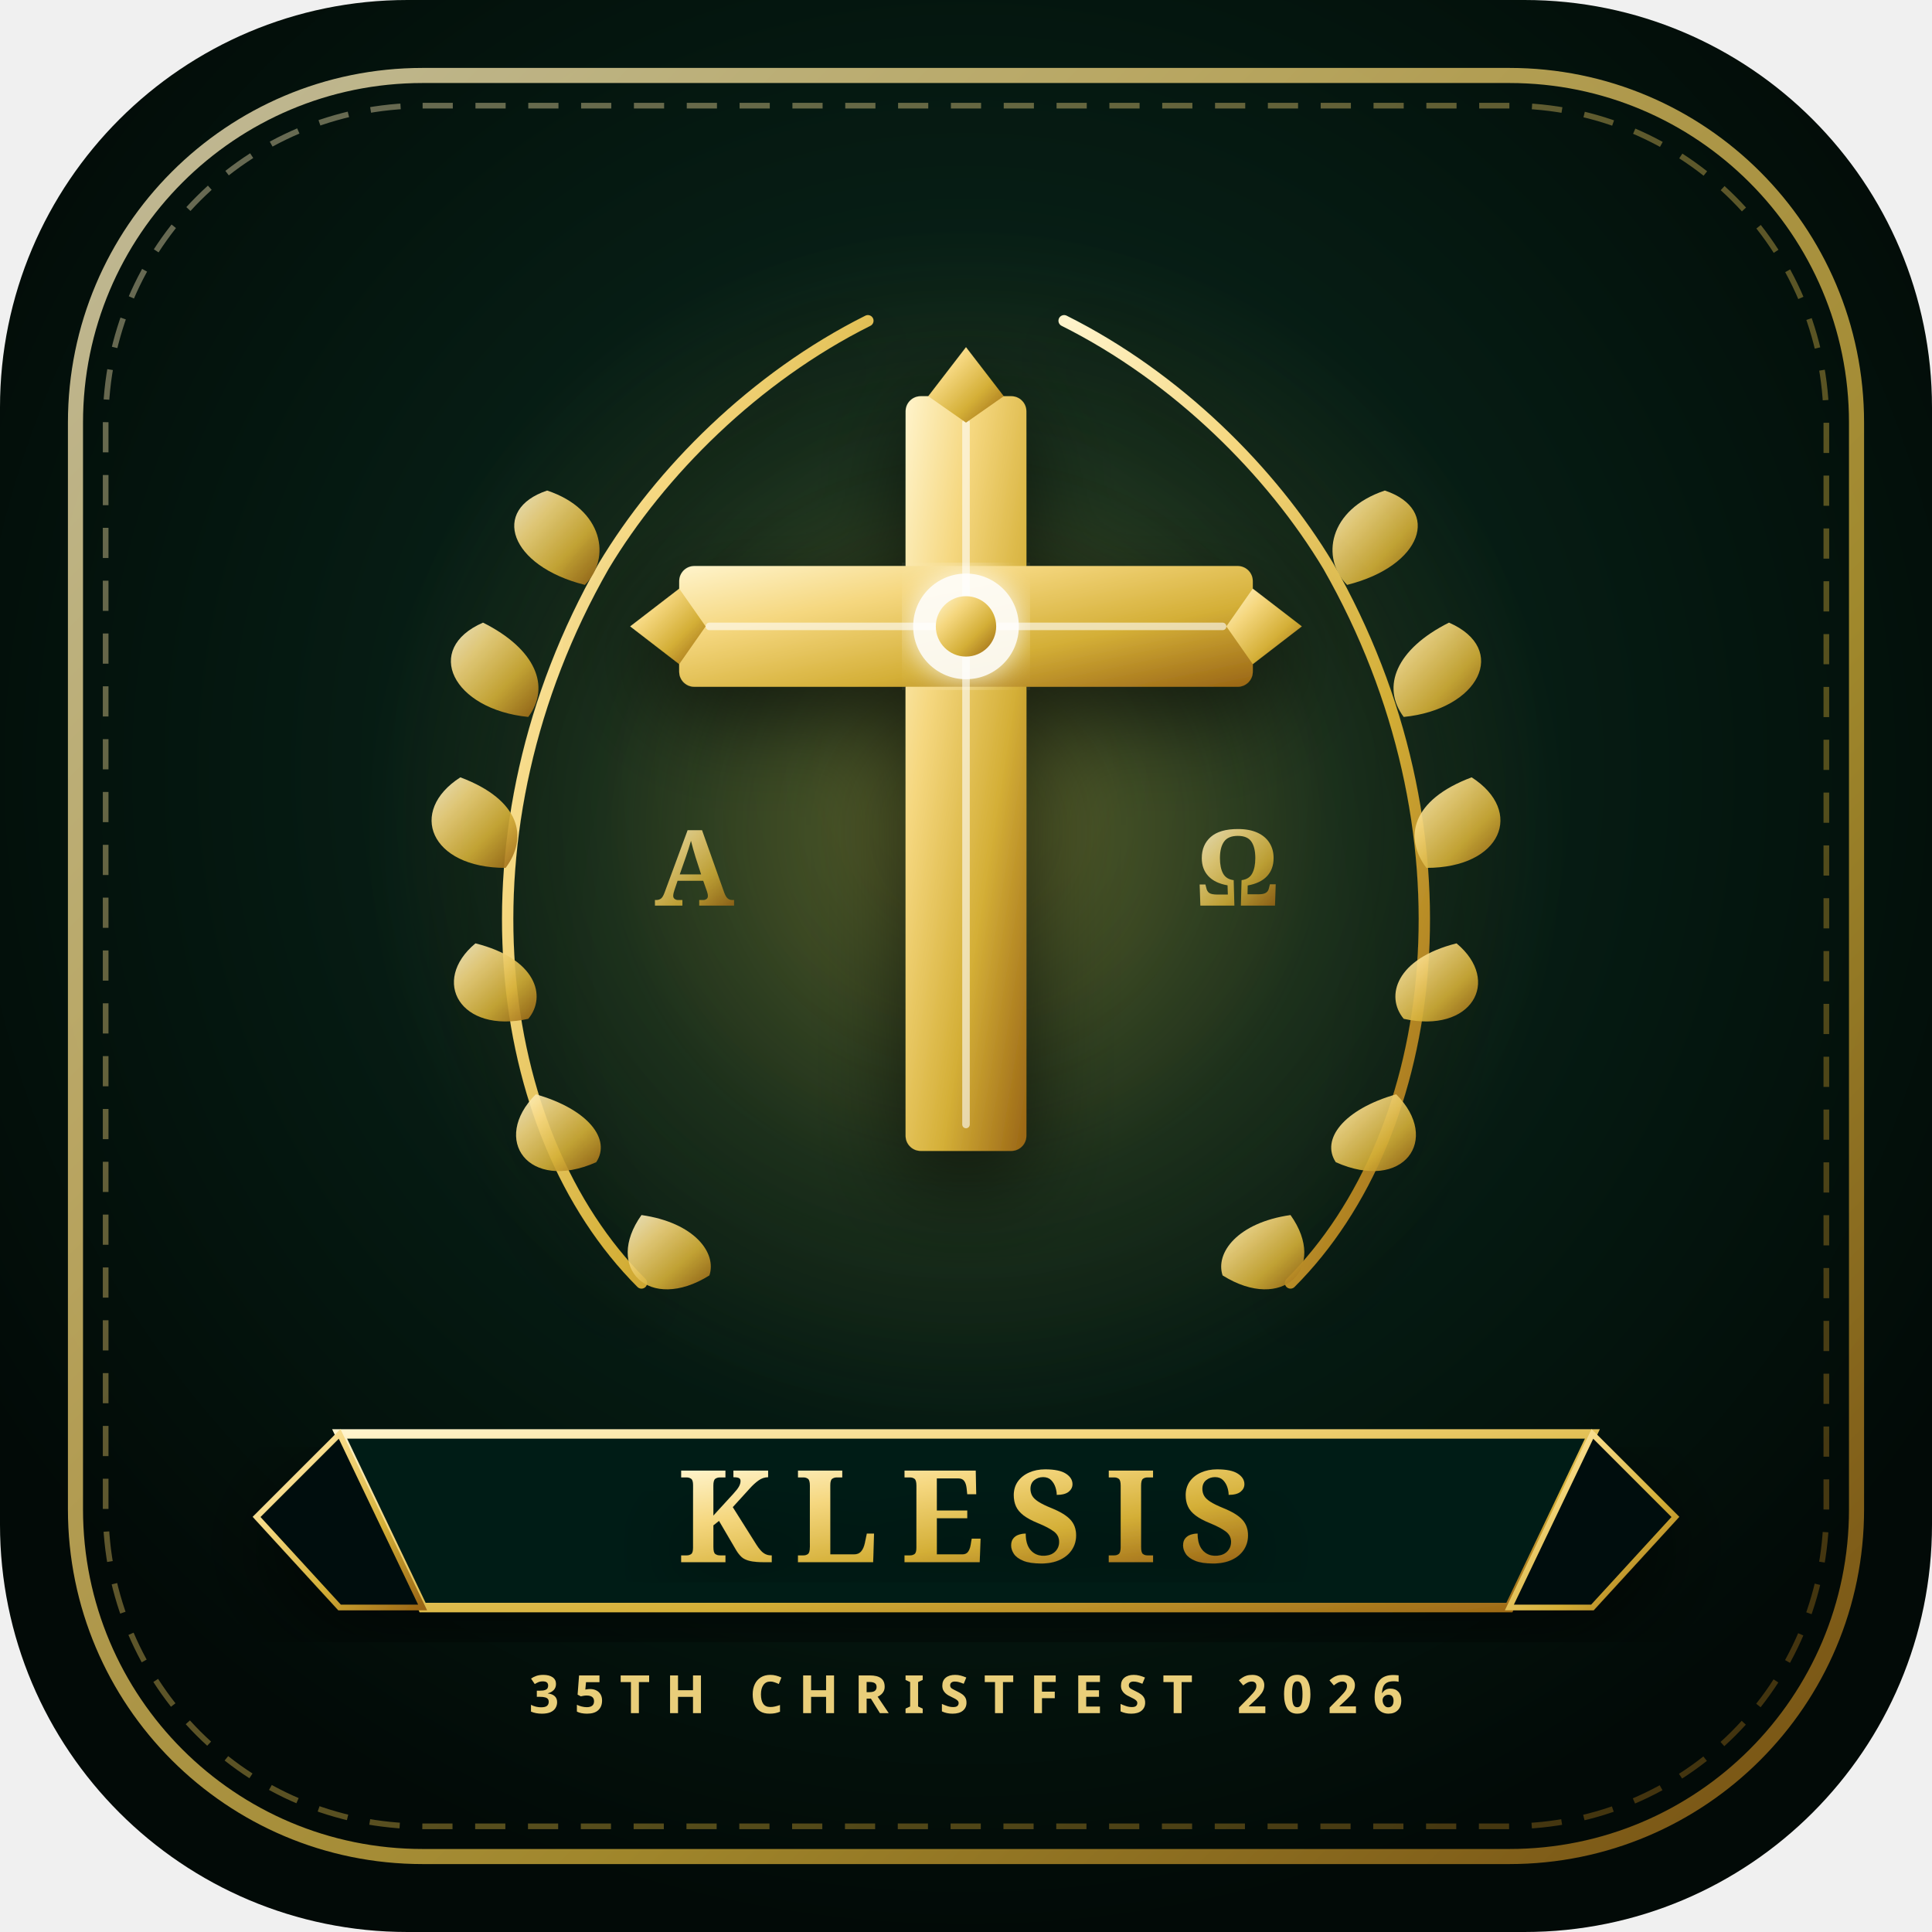
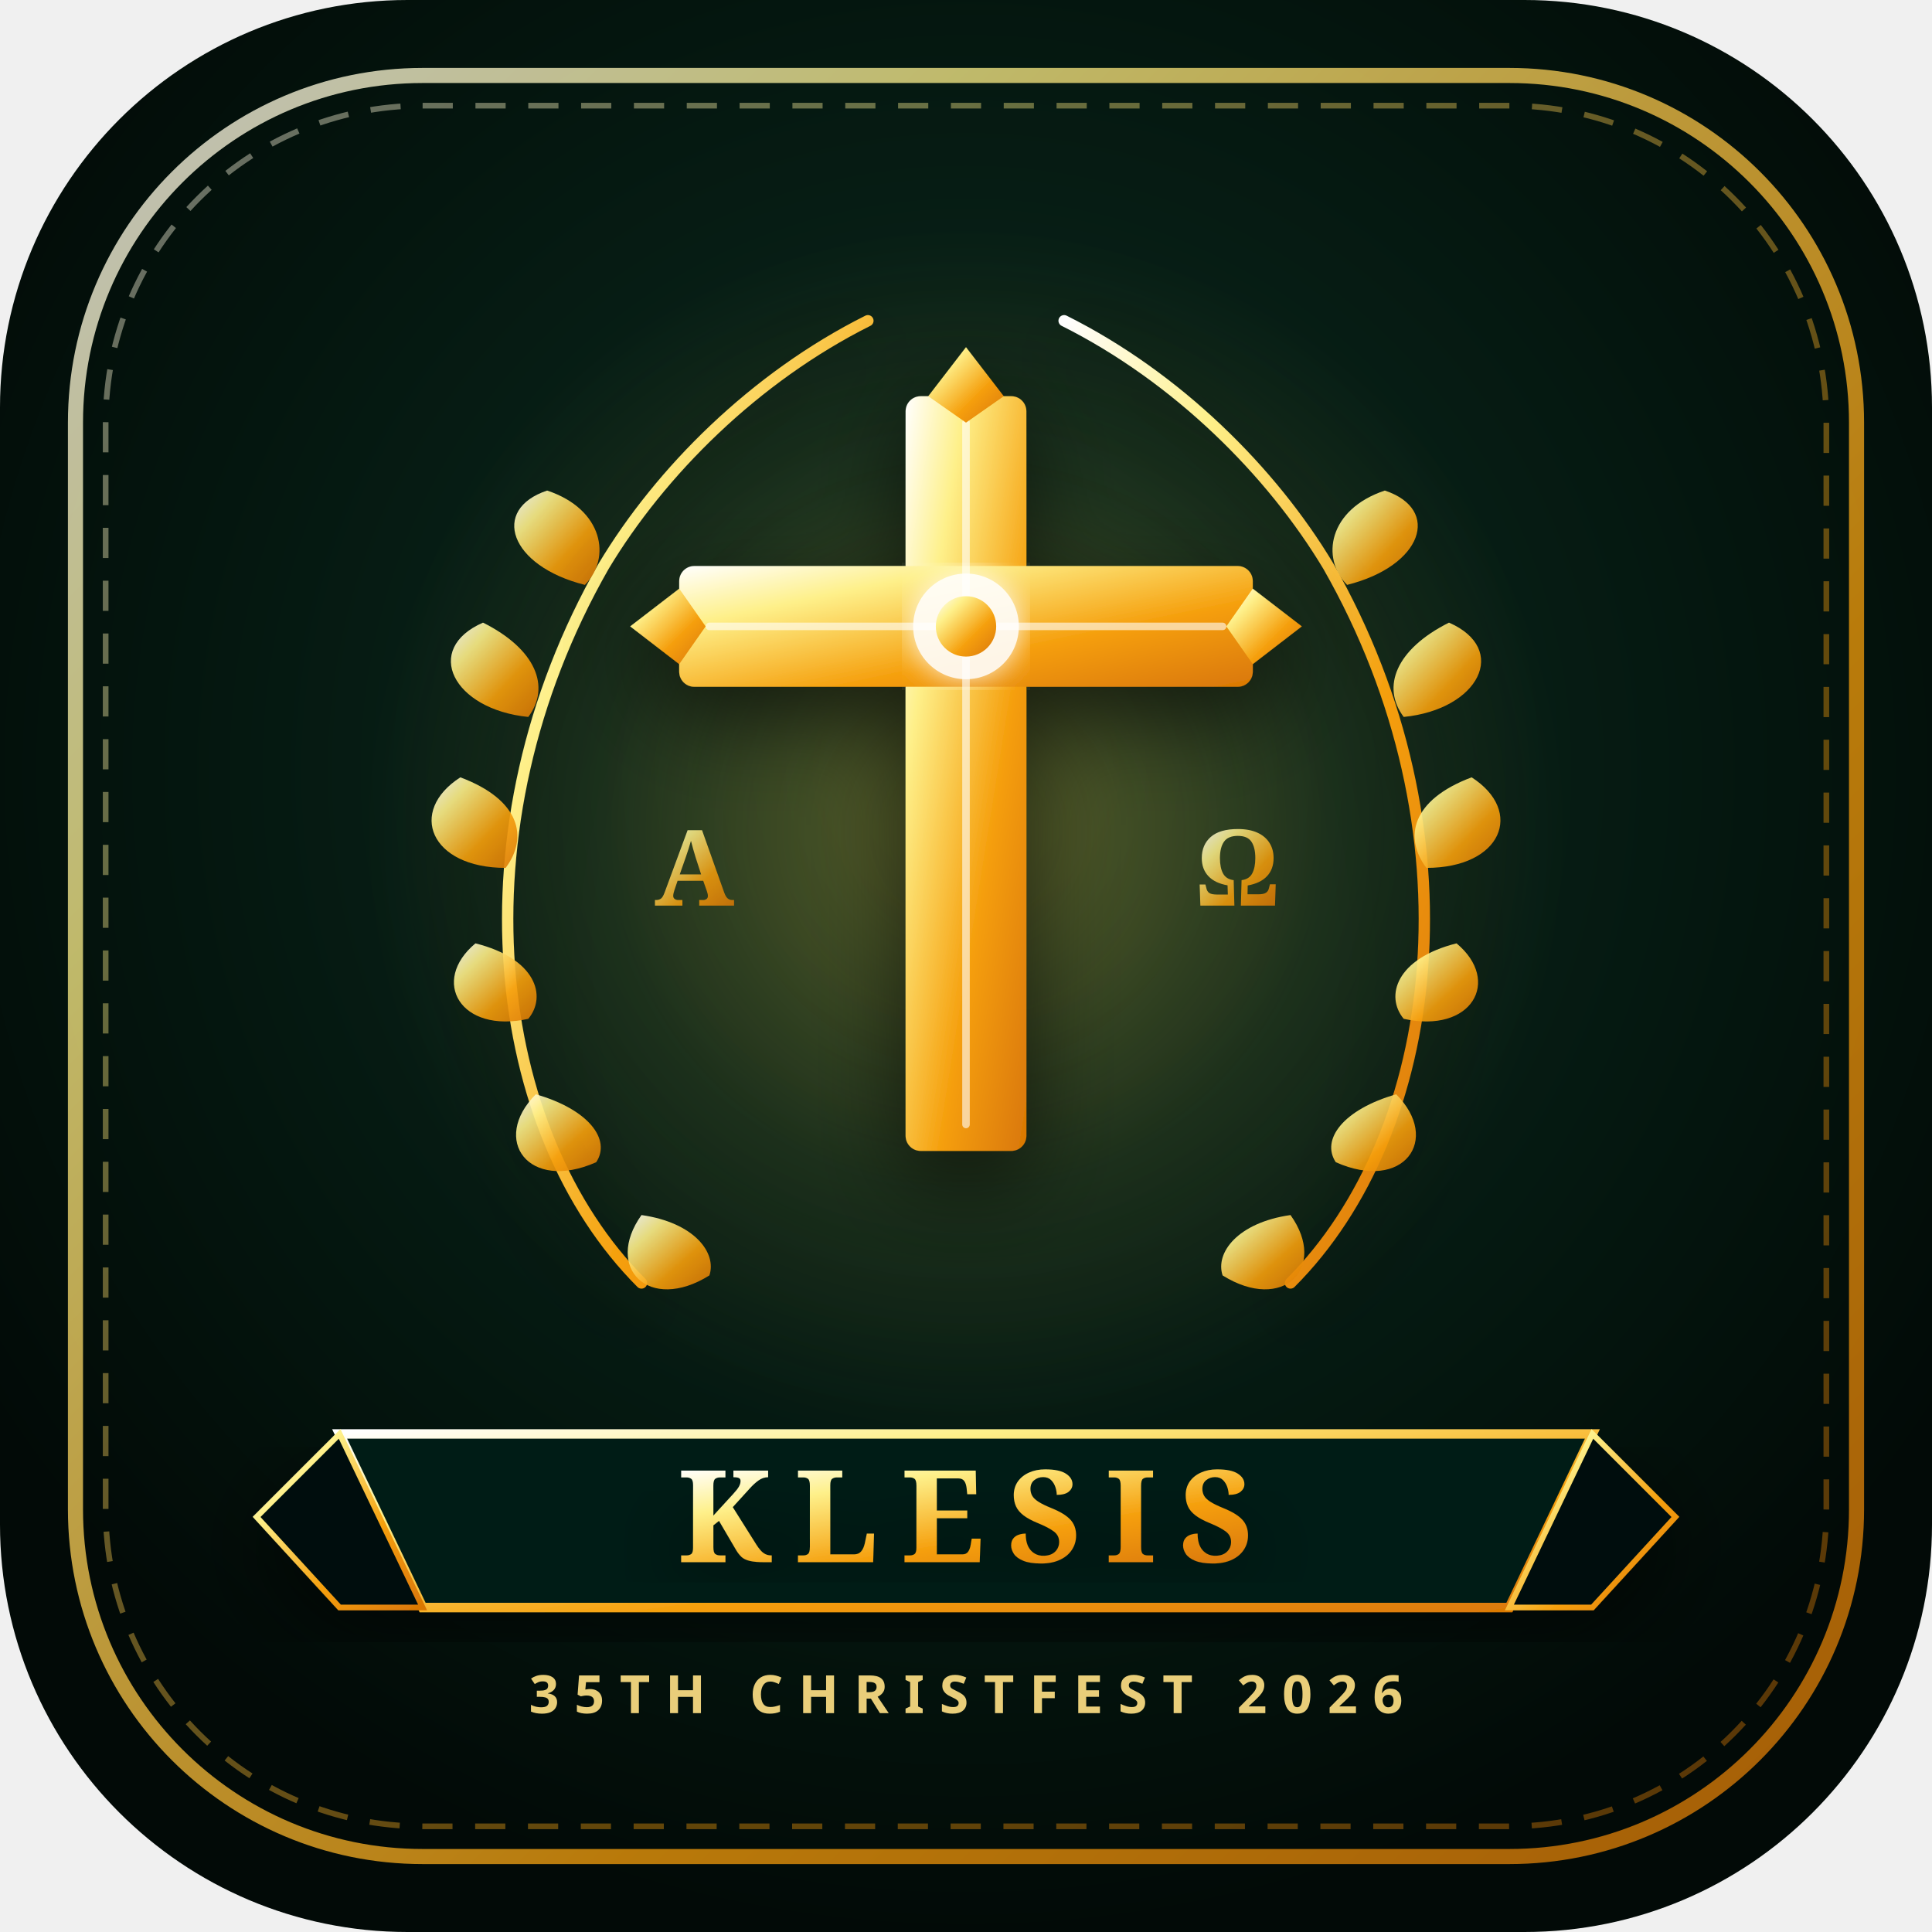
<svg xmlns="http://www.w3.org/2000/svg" viewBox="0 0 512 512" width="100%" height="100%">
  <defs>
    <radialGradient id="bgGrad" cx="50%" cy="40%" r="60%">
      <stop offset="0%" stop-color="#0c2e22" />
      <stop offset="70%" stop-color="#04150e" />
      <stop offset="100%" stop-color="#020a07" />
    </radialGradient>
    <linearGradient id="goldGrad" x1="0%" y1="0%" x2="100%" y2="100%">
-       <stop offset="0%" stop-color="#fff4cc" />
-       <stop offset="30%" stop-color="#f5d77f" />
-       <stop offset="65%" stop-color="#d4af37" />
-       <stop offset="100%" stop-color="#996515" />
+       <stop offset="0%" stop-color="#ffffff" />
+       <stop offset="25%" stop-color="#fef08a" />
+       <stop offset="65%" stop-color="#f59e0b" />
+       <stop offset="100%" stop-color="#d97706" />
    </linearGradient>
    <radialGradient id="glowGrad" cx="50%" cy="50%" r="50%">
      <stop offset="0%" stop-color="#d4af37" stop-opacity="0.4" />
      <stop offset="60%" stop-color="#d4af37" stop-opacity="0.1" />
      <stop offset="100%" stop-color="#d4af37" stop-opacity="0" />
    </radialGradient>
    <linearGradient id="flameGrad" x1="0%" y1="100%" x2="0%" y2="0%">
      <stop offset="0%" stop-color="#d4af37" />
      <stop offset="50%" stop-color="#f59e0b" />
      <stop offset="100%" stop-color="#fef08a" />
    </linearGradient>
    <filter id="shadow" x="-10%" y="-10%" width="130%" height="130%">
      <feDropShadow dx="0" dy="8" stdDeviation="12" flood-color="#000000" flood-opacity="0.6" />
    </filter>
    <filter id="glow">
      <feGaussianBlur stdDeviation="4" result="coloredBlur" />
      <feMerge>
        <feMergeNode in="coloredBlur" />
        <feMergeNode in="SourceGraphic" />
      </feMerge>
    </filter>
  </defs>
  <rect width="512" height="512" rx="108" fill="url(#bgGrad)" />
  <rect x="20" y="20" width="472" height="472" rx="92" fill="none" stroke="url(#goldGrad)" stroke-width="4" stroke-opacity="0.75" />
  <rect x="28" y="28" width="456" height="456" rx="84" fill="none" stroke="url(#goldGrad)" stroke-width="1.5" stroke-opacity="0.4" stroke-dasharray="8 6" />
  <circle cx="256" cy="220" r="160" fill="url(#glowGrad)" />
  <g filter="url(#shadow)" stroke="url(#goldGrad)" stroke-width="3" fill="none">
    <path d="M 170 340 C 130 300, 120 220, 160 150 C 175 125, 200 100, 230 85" stroke-linecap="round" />
    <path d="M 342 340 C 382 300, 392 220, 352 150 C 337 125, 312 100, 282 85" stroke-linecap="round" />
  </g>
  <g fill="url(#goldGrad)" opacity="0.9">
    <path d="M 155 155 C 135 150, 130 135, 145 130 C 160 135, 162 148, 155 155 Z" />
    <path d="M 140 190 C 120 188, 112 172, 128 165 C 142 172, 146 182, 140 190 Z" />
    <path d="M 134 230 C 114 230, 108 215, 122 206 C 138 212, 140 222, 134 230 Z" />
    <path d="M 140 270 C 122 274, 114 260, 126 250 C 142 254, 145 264, 140 270 Z" />
    <path d="M 158 308 C 140 316, 130 302, 142 290 C 156 294, 162 302, 158 308 Z" />
    <path d="M 188 338 C 172 348, 160 336, 170 322 C 184 324, 190 332, 188 338 Z" />
  </g>
  <g fill="url(#goldGrad)" opacity="0.9">
    <path d="M 357 155 C 377 150, 382 135, 367 130 C 352 135, 350 148, 357 155 Z" />
    <path d="M 372 190 C 392 188, 400 172, 384 165 C 370 172, 366 182, 372 190 Z" />
    <path d="M 378 230 C 398 230, 404 215, 390 206 C 374 212, 372 222, 378 230 Z" />
    <path d="M 372 270 C 390 274, 398 260, 386 250 C 370 254, 367 264, 372 270 Z" />
    <path d="M 354 308 C 372 316, 382 302, 370 290 C 356 294, 350 302, 354 308 Z" />
    <path d="M 324 338 C 340 348, 352 336, 342 322 C 328 324, 322 332, 324 338 Z" />
  </g>
  <g filter="url(#shadow)">
    <rect x="240" y="105" width="32" height="200" rx="4" fill="url(#goldGrad)" />
    <rect x="180" y="150" width="152" height="32" rx="4" fill="url(#goldGrad)" />
    <line x1="256" y1="112" x2="256" y2="298" stroke="#ffffff" stroke-width="2" stroke-opacity="0.6" stroke-linecap="round" />
    <line x1="188" y1="166" x2="324" y2="166" stroke="#ffffff" stroke-width="2" stroke-opacity="0.6" stroke-linecap="round" />
    <polygon points="256,92 266,105 256,112 246,105" fill="url(#goldGrad)" />
    <polygon points="167,166 180,156 187,166 180,176" fill="url(#goldGrad)" />
    <polygon points="345,166 332,156 325,166 332,176" fill="url(#goldGrad)" />
    <circle cx="256" cy="166" r="14" fill="#ffffff" filter="url(#glow)" opacity="0.9" />
    <circle cx="256" cy="166" r="8" fill="url(#goldGrad)" />
  </g>
  <text x="184" y="240" font-family="'Cinzel', serif" font-size="28" font-weight="bold" fill="url(#goldGrad)" text-anchor="middle" opacity="0.85">Α</text>
  <text x="328" y="240" font-family="'Cinzel', serif" font-size="28" font-weight="bold" fill="url(#goldGrad)" text-anchor="middle" opacity="0.85">Ω</text>
  <g filter="url(#shadow)">
    <path d="M 90 380 L 422 380 L 400 426 L 112 426 Z" fill="#061f14" stroke="url(#goldGrad)" stroke-width="2.5" />
    <path d="M 90 380 L 68 402 L 90 426 L 112 426 Z" fill="#03100a" stroke="url(#goldGrad)" stroke-width="1.5" />
    <path d="M 422 380 L 444 402 L 422 426 L 400 426 Z" fill="#03100a" stroke="url(#goldGrad)" stroke-width="1.5" />
  </g>
  <text x="256" y="414" font-family="'Cinzel Decorative', 'Cinzel', serif" font-size="34" font-weight="900" letter-spacing="6" fill="url(#goldGrad)" text-anchor="middle" filter="url(#shadow)">
    KLESIS
  </text>
  <text x="256" y="454" font-family="'Cinzel', sans-serif" font-size="14" font-weight="700" letter-spacing="4" fill="#f5d77f" text-anchor="middle" opacity="0.95">
    35TH CHRISTFEST 2026
  </text>
</svg>
